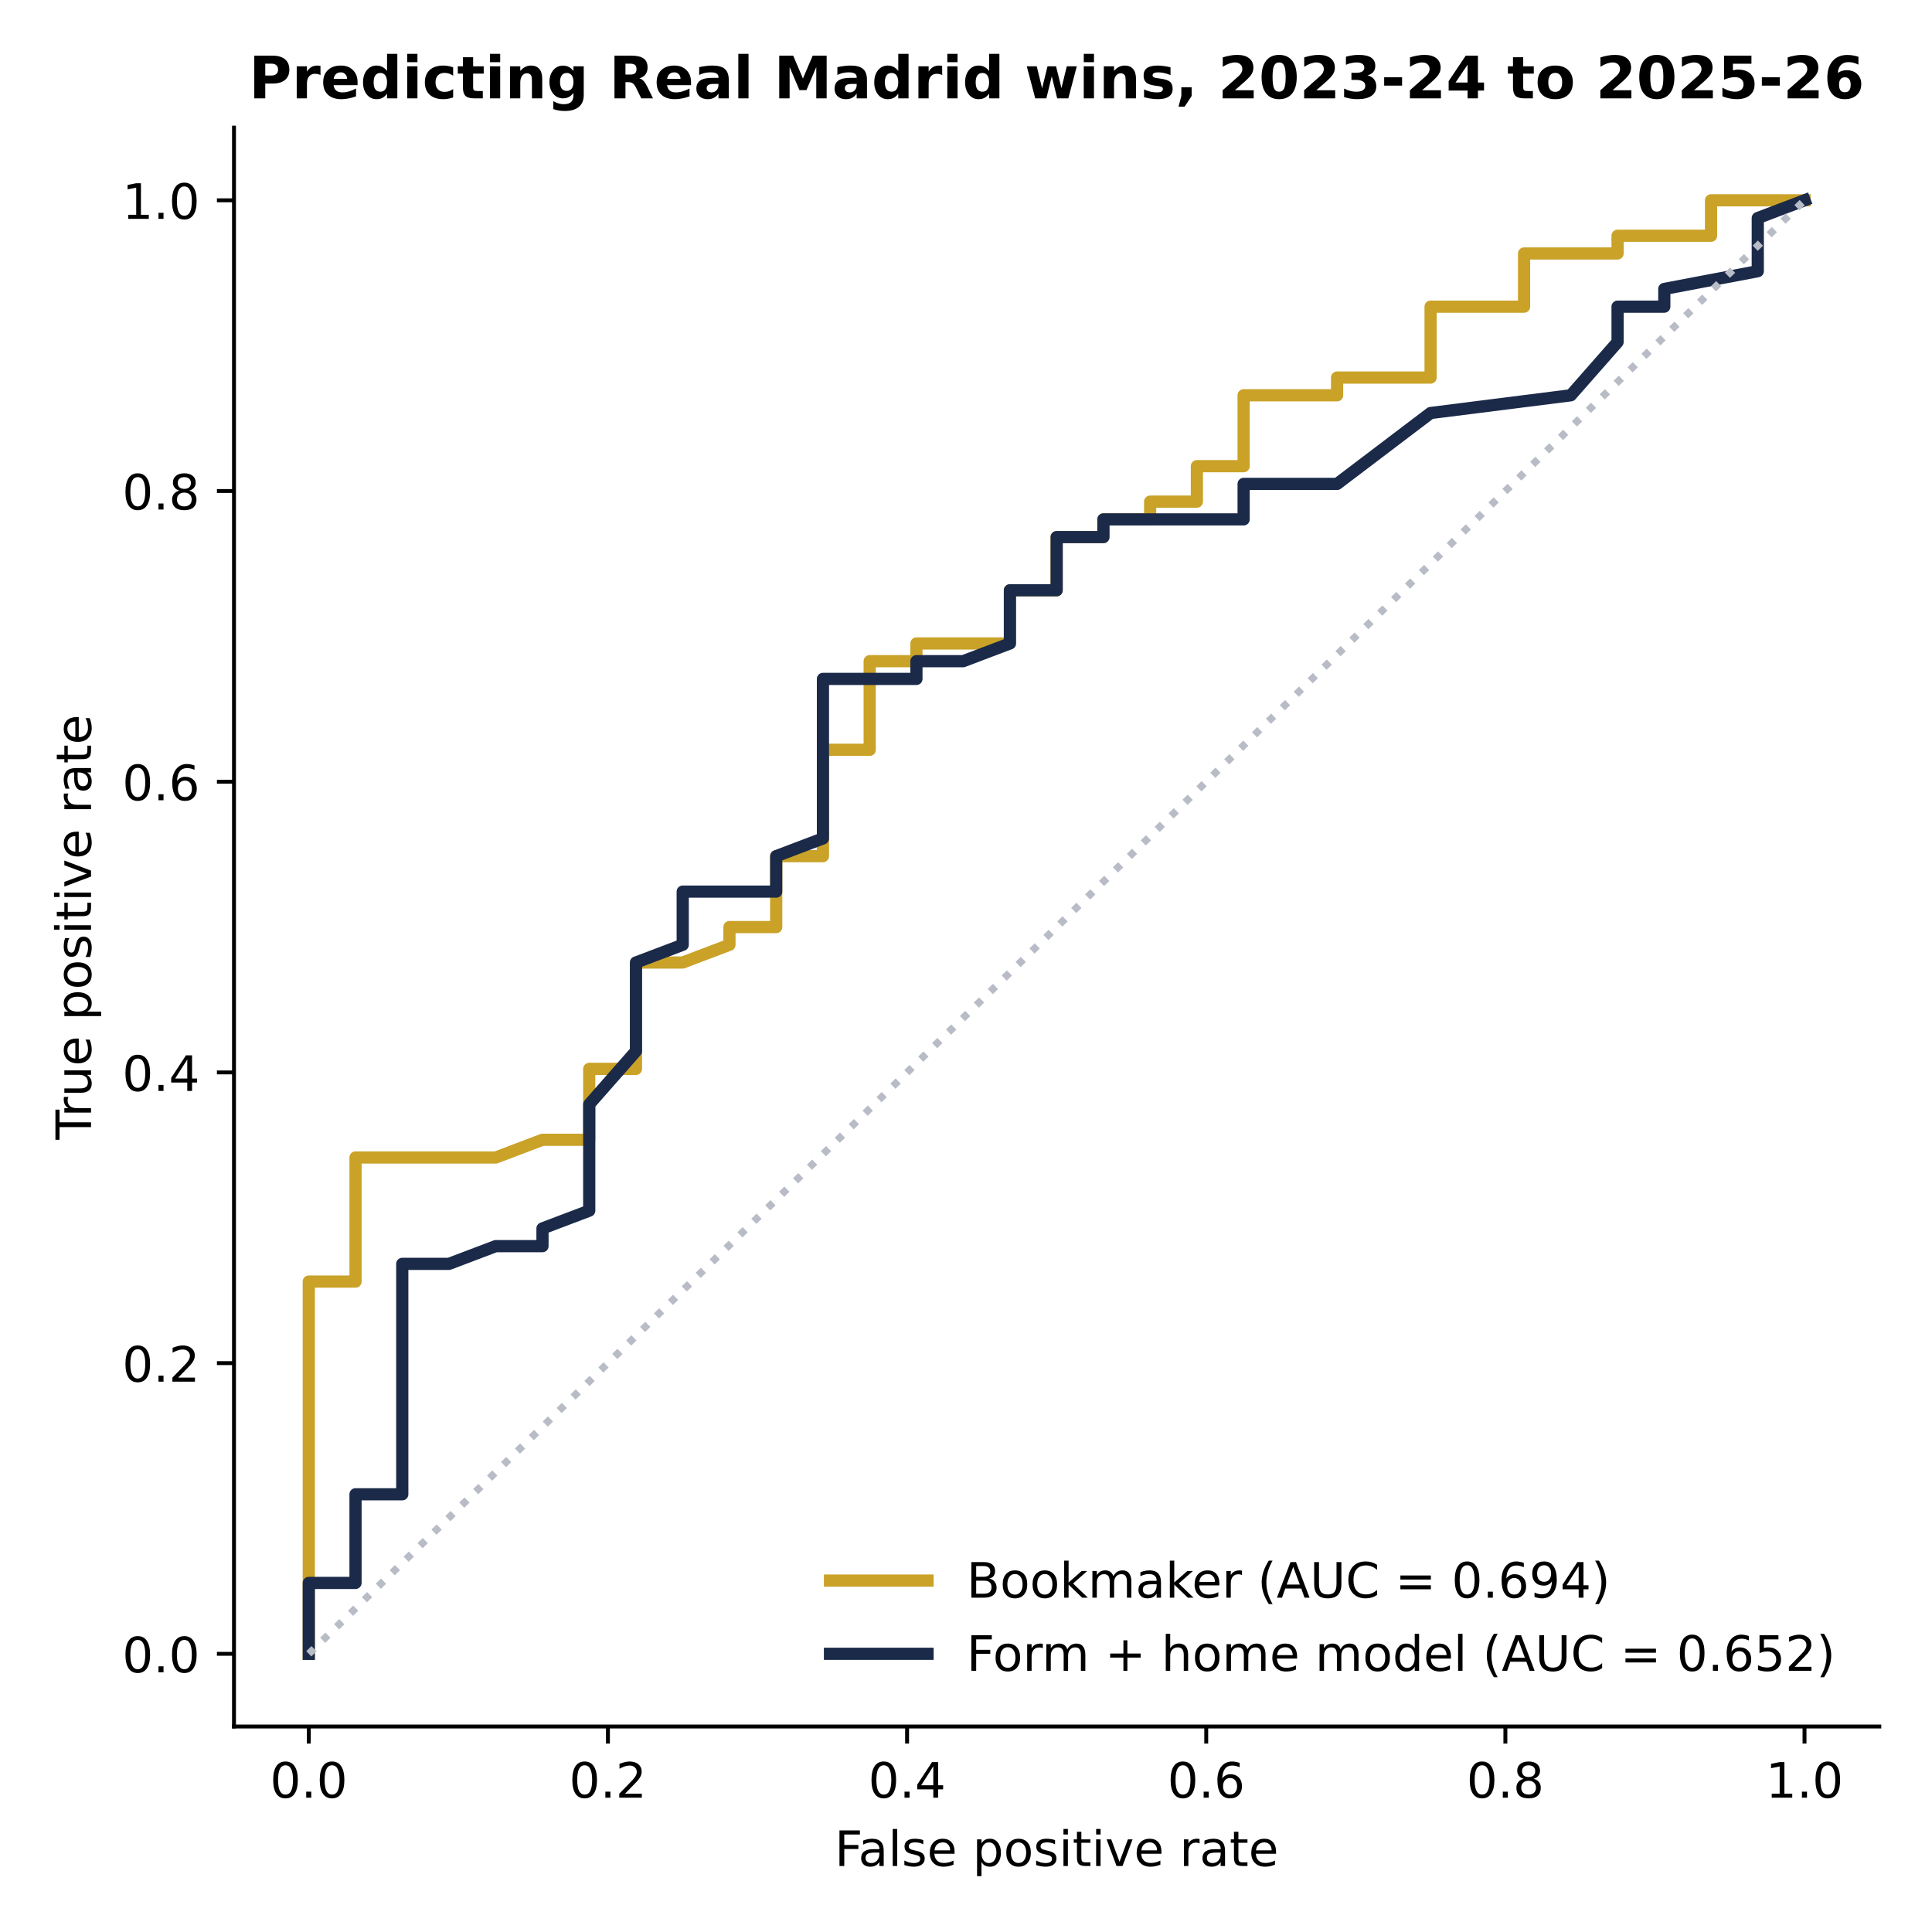
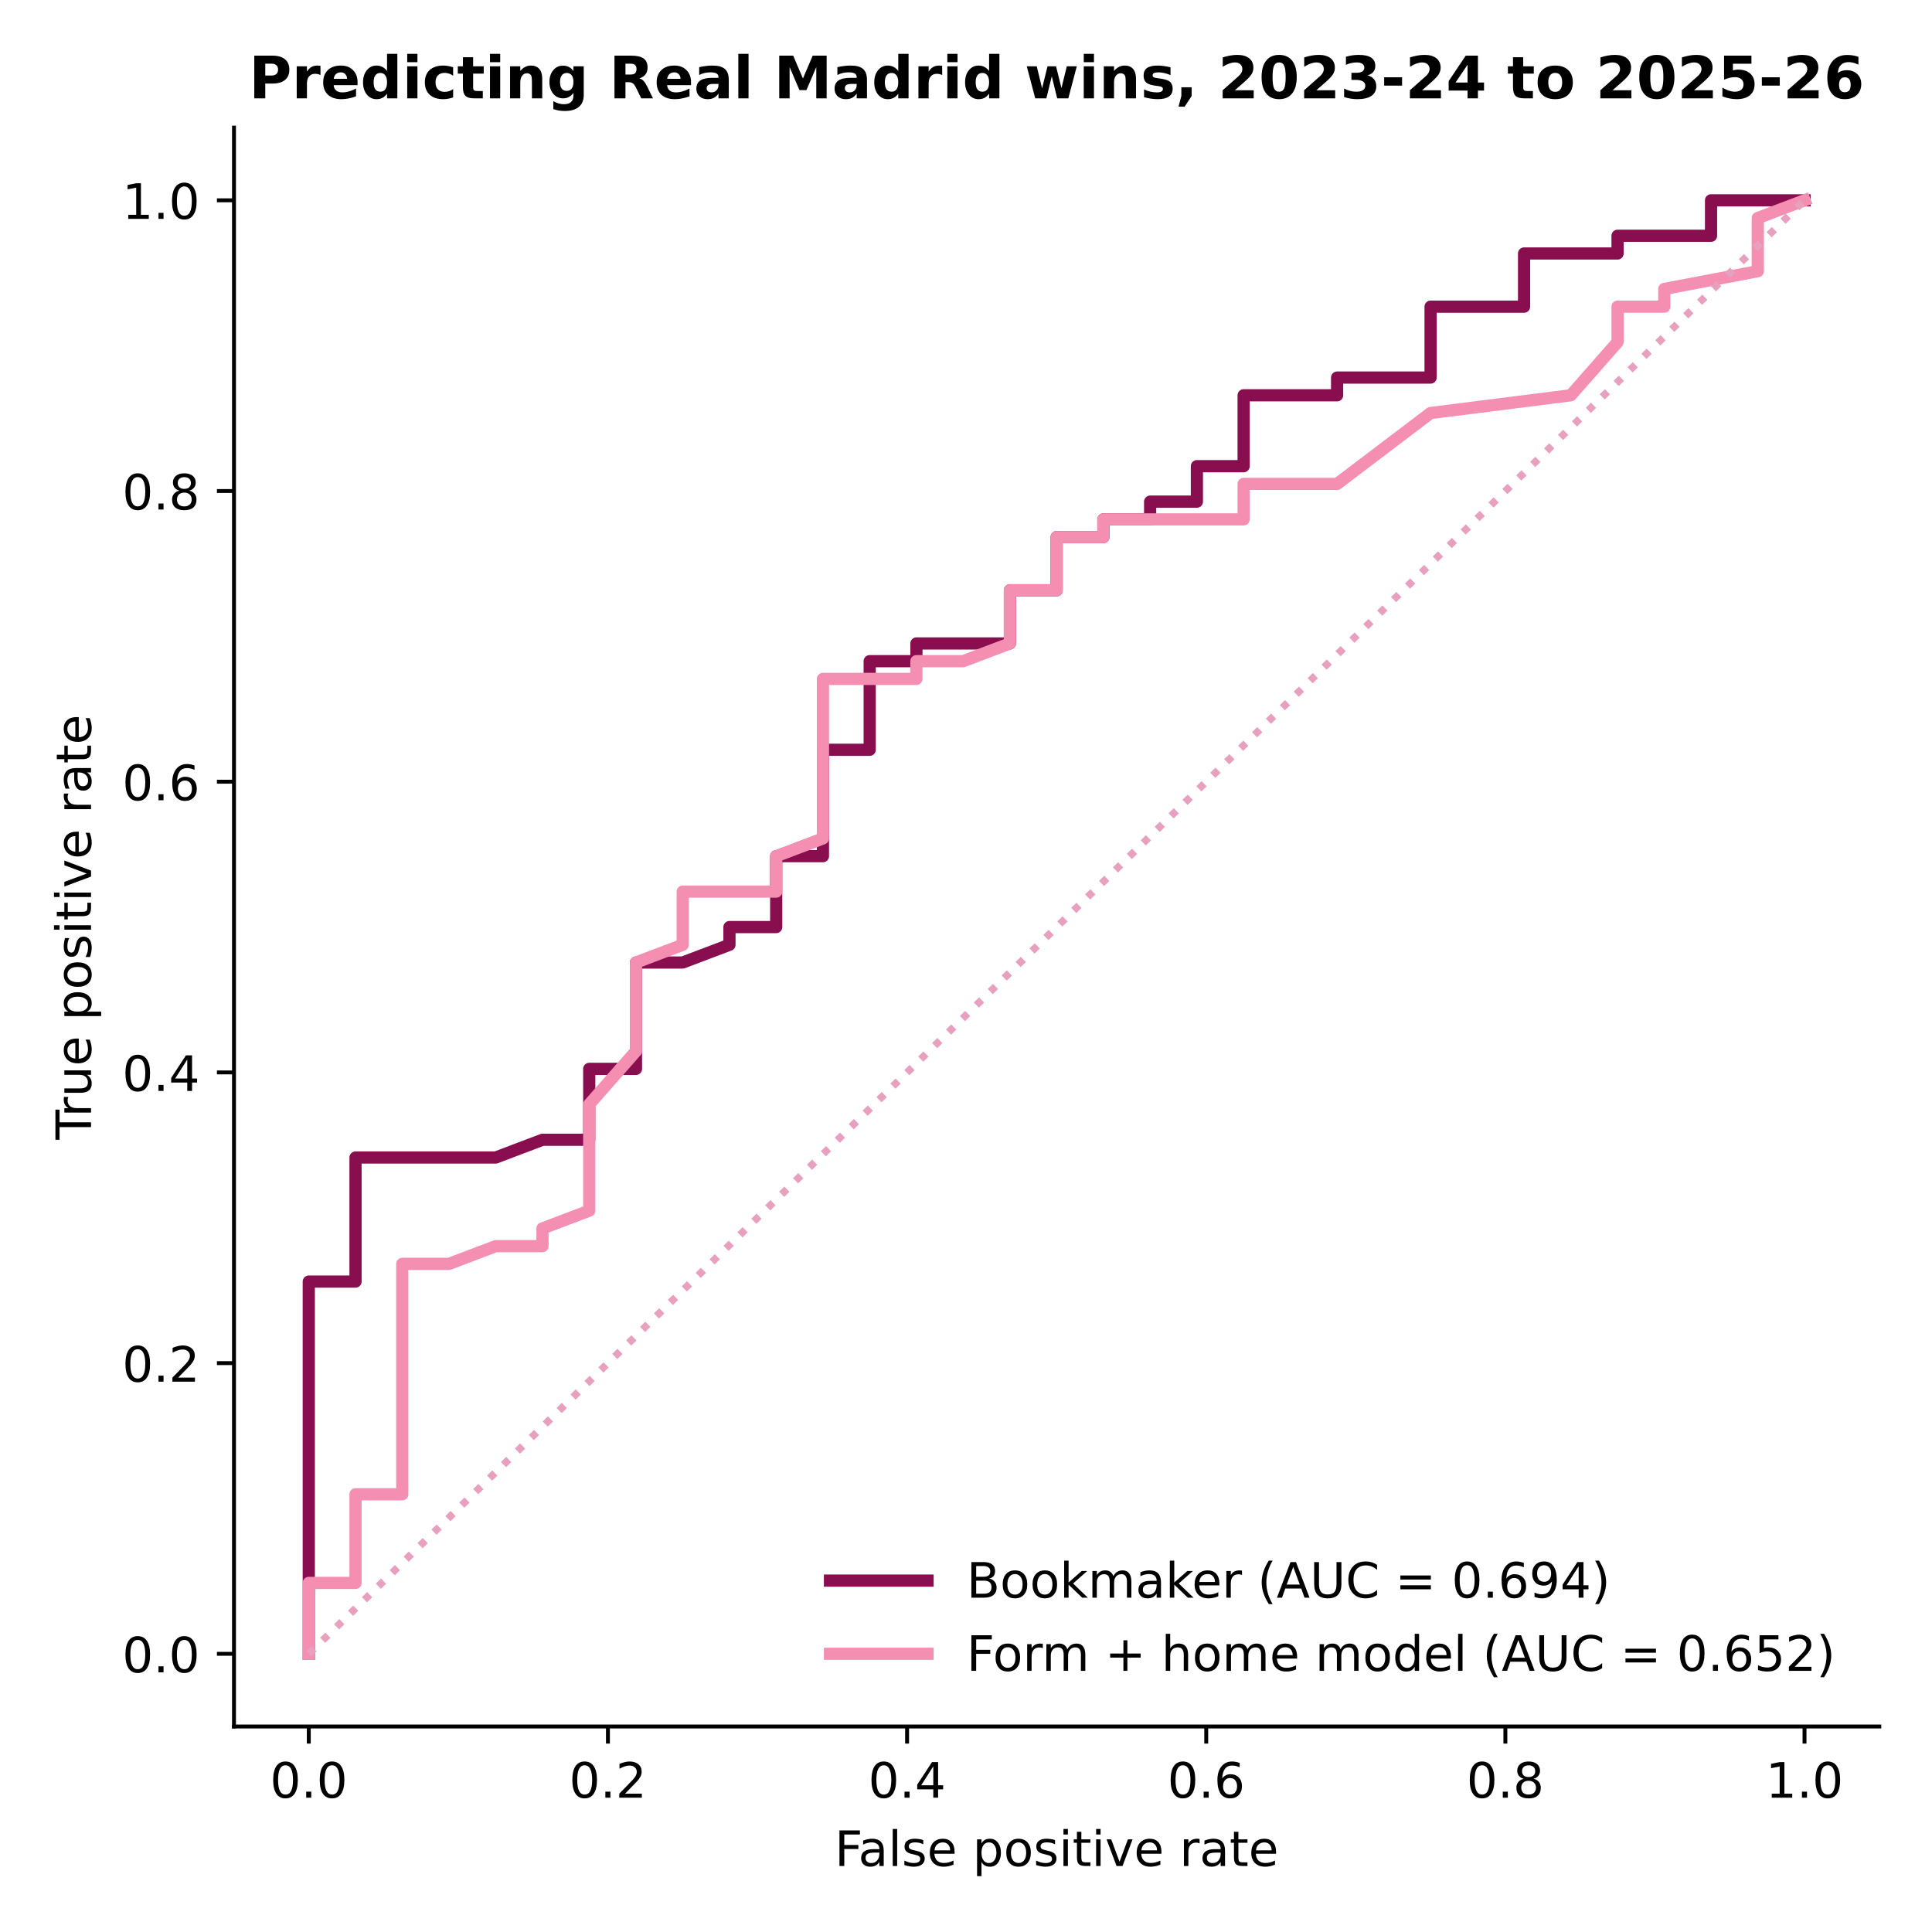
<svg xmlns="http://www.w3.org/2000/svg" xmlns:xlink="http://www.w3.org/1999/xlink" width="396pt" height="396pt" viewBox="0 0 396 396" version="1.1">
  <defs>
    <style type="text/css">*{stroke-linejoin: round; stroke-linecap: butt}</style>
  </defs>
  <g id="figure_1">
    <g id="patch_1">
      <path d="M 0 396  L 396 396  L 396 0  L 0 0  z " style="fill: #ffffff" />
    </g>
    <g id="axes_1">
      <g id="patch_2">
        <path d="M 47.962 353.878  L 385.2 353.878  L 385.2 26.16  L 47.962 26.16  z " style="fill: #ffffff" />
      </g>
      <g id="matplotlib.axis_1">
        <g id="xtick_1">
          <g id="line2d_1">
            <defs>
-               <path id="m54262a0e0e" d="M 0 0  L 0 3.5  " style="stroke: #000000; stroke-width: 0.8" />
+               <path id="m76b0ef11c7" d="M 0 0  L 0 3.5  " style="stroke: #000000; stroke-width: 0.8" />
            </defs>
            <g>
-               <use xlink:href="#m54262a0e0e" x="63.291" y="353.878" style="stroke: #000000; stroke-width: 0.8" />
+               <use xlink:href="#m76b0ef11c7" x="63.291" y="353.878" style="stroke: #000000; stroke-width: 0.8" />
            </g>
          </g>
          <g id="text_1">
            <text style="font-size: 10px; font-family: 'DejaVu Sans', 'Bitstream Vera Sans', 'Computer Modern Sans Serif', 'Lucida Grande', 'Verdana', 'Geneva', 'Lucid', 'Arial', 'Helvetica', 'Avant Garde', sans-serif; text-anchor: middle" x="63.291" y="368.475" transform="rotate(-0 63.29133 368.4753)">0.0</text>
          </g>
        </g>
        <g id="xtick_2">
          <g id="line2d_2">
            <g>
-               <use xlink:href="#m54262a0e0e" x="124.607" y="353.878" style="stroke: #000000; stroke-width: 0.8" />
+               <use xlink:href="#m76b0ef11c7" x="124.607" y="353.878" style="stroke: #000000; stroke-width: 0.8" />
            </g>
          </g>
          <g id="text_2">
            <text style="font-size: 10px; font-family: 'DejaVu Sans', 'Bitstream Vera Sans', 'Computer Modern Sans Serif', 'Lucida Grande', 'Verdana', 'Geneva', 'Lucid', 'Arial', 'Helvetica', 'Avant Garde', sans-serif; text-anchor: middle" x="124.607" y="368.475" transform="rotate(-0 124.6073 368.4753)">0.2</text>
          </g>
        </g>
        <g id="xtick_3">
          <g id="line2d_3">
            <g>
-               <use xlink:href="#m54262a0e0e" x="185.923" y="353.878" style="stroke: #000000; stroke-width: 0.8" />
+               <use xlink:href="#m76b0ef11c7" x="185.923" y="353.878" style="stroke: #000000; stroke-width: 0.8" />
            </g>
          </g>
          <g id="text_3">
            <text style="font-size: 10px; font-family: 'DejaVu Sans', 'Bitstream Vera Sans', 'Computer Modern Sans Serif', 'Lucida Grande', 'Verdana', 'Geneva', 'Lucid', 'Arial', 'Helvetica', 'Avant Garde', sans-serif; text-anchor: middle" x="185.923" y="368.475" transform="rotate(-0 185.9232 368.4753)">0.4</text>
          </g>
        </g>
        <g id="xtick_4">
          <g id="line2d_4">
            <g>
-               <use xlink:href="#m54262a0e0e" x="247.239" y="353.878" style="stroke: #000000; stroke-width: 0.8" />
+               <use xlink:href="#m76b0ef11c7" x="247.239" y="353.878" style="stroke: #000000; stroke-width: 0.8" />
            </g>
          </g>
          <g id="text_4">
            <text style="font-size: 10px; font-family: 'DejaVu Sans', 'Bitstream Vera Sans', 'Computer Modern Sans Serif', 'Lucida Grande', 'Verdana', 'Geneva', 'Lucid', 'Arial', 'Helvetica', 'Avant Garde', sans-serif; text-anchor: middle" x="247.239" y="368.475" transform="rotate(-0 247.2391 368.4753)">0.6</text>
          </g>
        </g>
        <g id="xtick_5">
          <g id="line2d_5">
            <g>
-               <use xlink:href="#m54262a0e0e" x="308.555" y="353.878" style="stroke: #000000; stroke-width: 0.8" />
+               <use xlink:href="#m76b0ef11c7" x="308.555" y="353.878" style="stroke: #000000; stroke-width: 0.8" />
            </g>
          </g>
          <g id="text_5">
            <text style="font-size: 10px; font-family: 'DejaVu Sans', 'Bitstream Vera Sans', 'Computer Modern Sans Serif', 'Lucida Grande', 'Verdana', 'Geneva', 'Lucid', 'Arial', 'Helvetica', 'Avant Garde', sans-serif; text-anchor: middle" x="308.555" y="368.475" transform="rotate(-0 308.5551 368.4753)">0.8</text>
          </g>
        </g>
        <g id="xtick_6">
          <g id="line2d_6">
            <g>
-               <use xlink:href="#m54262a0e0e" x="369.871" y="353.878" style="stroke: #000000; stroke-width: 0.8" />
+               <use xlink:href="#m76b0ef11c7" x="369.871" y="353.878" style="stroke: #000000; stroke-width: 0.8" />
            </g>
          </g>
          <g id="text_6">
            <text style="font-size: 10px; font-family: 'DejaVu Sans', 'Bitstream Vera Sans', 'Computer Modern Sans Serif', 'Lucida Grande', 'Verdana', 'Geneva', 'Lucid', 'Arial', 'Helvetica', 'Avant Garde', sans-serif; text-anchor: middle" x="369.871" y="368.475" transform="rotate(-0 369.871 368.4753)">1.0</text>
          </g>
        </g>
        <g id="text_7">
          <text style="font-size: 10px; font-family: 'DejaVu Sans', 'Bitstream Vera Sans', 'Computer Modern Sans Serif', 'Lucida Grande', 'Verdana', 'Geneva', 'Lucid', 'Arial', 'Helvetica', 'Avant Garde', sans-serif; text-anchor: middle" x="216.581" y="382.476" transform="rotate(-0 216.5812 382.4761)">False positive rate</text>
        </g>
      </g>
      <g id="matplotlib.axis_2">
        <g id="ytick_1">
          <g id="line2d_7">
            <defs>
-               <path id="m910227ae0e" d="M 0 0  L -3.5 0  " style="stroke: #000000; stroke-width: 0.8" />
+               <path id="m83bd8877da" d="M 0 0  L -3.5 0  " style="stroke: #000000; stroke-width: 0.8" />
            </defs>
            <g>
-               <use xlink:href="#m910227ae0e" x="47.962" y="338.981" style="stroke: #000000; stroke-width: 0.8" />
+               <use xlink:href="#m83bd8877da" x="47.962" y="338.981" style="stroke: #000000; stroke-width: 0.8" />
            </g>
          </g>
          <g id="text_8">
            <text style="font-size: 10px; font-family: 'DejaVu Sans', 'Bitstream Vera Sans', 'Computer Modern Sans Serif', 'Lucida Grande', 'Verdana', 'Geneva', 'Lucid', 'Arial', 'Helvetica', 'Avant Garde', sans-serif; text-anchor: end" x="40.962" y="342.78" transform="rotate(-0 40.96234 342.7802)">0.0</text>
          </g>
        </g>
        <g id="ytick_2">
          <g id="line2d_8">
            <g>
-               <use xlink:href="#m910227ae0e" x="47.962" y="279.396" style="stroke: #000000; stroke-width: 0.8" />
+               <use xlink:href="#m83bd8877da" x="47.962" y="279.396" style="stroke: #000000; stroke-width: 0.8" />
            </g>
          </g>
          <g id="text_9">
            <text style="font-size: 10px; font-family: 'DejaVu Sans', 'Bitstream Vera Sans', 'Computer Modern Sans Serif', 'Lucida Grande', 'Verdana', 'Geneva', 'Lucid', 'Arial', 'Helvetica', 'Avant Garde', sans-serif; text-anchor: end" x="40.962" y="283.195" transform="rotate(-0 40.96234 283.1952)">0.2</text>
          </g>
        </g>
        <g id="ytick_3">
          <g id="line2d_9">
            <g>
-               <use xlink:href="#m910227ae0e" x="47.962" y="219.811" style="stroke: #000000; stroke-width: 0.8" />
+               <use xlink:href="#m83bd8877da" x="47.962" y="219.811" style="stroke: #000000; stroke-width: 0.8" />
            </g>
          </g>
          <g id="text_10">
            <text style="font-size: 10px; font-family: 'DejaVu Sans', 'Bitstream Vera Sans', 'Computer Modern Sans Serif', 'Lucida Grande', 'Verdana', 'Geneva', 'Lucid', 'Arial', 'Helvetica', 'Avant Garde', sans-serif; text-anchor: end" x="40.962" y="223.61" transform="rotate(-0 40.96234 223.6102)">0.4</text>
          </g>
        </g>
        <g id="ytick_4">
          <g id="line2d_10">
            <g>
-               <use xlink:href="#m910227ae0e" x="47.962" y="160.226" style="stroke: #000000; stroke-width: 0.8" />
+               <use xlink:href="#m83bd8877da" x="47.962" y="160.226" style="stroke: #000000; stroke-width: 0.8" />
            </g>
          </g>
          <g id="text_11">
            <text style="font-size: 10px; font-family: 'DejaVu Sans', 'Bitstream Vera Sans', 'Computer Modern Sans Serif', 'Lucida Grande', 'Verdana', 'Geneva', 'Lucid', 'Arial', 'Helvetica', 'Avant Garde', sans-serif; text-anchor: end" x="40.962" y="164.025" transform="rotate(-0 40.96234 164.0251)">0.6</text>
          </g>
        </g>
        <g id="ytick_5">
          <g id="line2d_11">
            <g>
-               <use xlink:href="#m910227ae0e" x="47.962" y="100.641" style="stroke: #000000; stroke-width: 0.8" />
+               <use xlink:href="#m83bd8877da" x="47.962" y="100.641" style="stroke: #000000; stroke-width: 0.8" />
            </g>
          </g>
          <g id="text_12">
            <text style="font-size: 10px; font-family: 'DejaVu Sans', 'Bitstream Vera Sans', 'Computer Modern Sans Serif', 'Lucida Grande', 'Verdana', 'Geneva', 'Lucid', 'Arial', 'Helvetica', 'Avant Garde', sans-serif; text-anchor: end" x="40.962" y="104.44" transform="rotate(-0 40.96234 104.4401)">0.8</text>
          </g>
        </g>
        <g id="ytick_6">
          <g id="line2d_12">
            <g>
-               <use xlink:href="#m910227ae0e" x="47.962" y="41.056" style="stroke: #000000; stroke-width: 0.8" />
+               <use xlink:href="#m83bd8877da" x="47.962" y="41.056" style="stroke: #000000; stroke-width: 0.8" />
            </g>
          </g>
          <g id="text_13">
            <text style="font-size: 10px; font-family: 'DejaVu Sans', 'Bitstream Vera Sans', 'Computer Modern Sans Serif', 'Lucida Grande', 'Verdana', 'Geneva', 'Lucid', 'Arial', 'Helvetica', 'Avant Garde', sans-serif; text-anchor: end" x="40.962" y="44.855" transform="rotate(-0 40.96234 44.85509)">1.0</text>
          </g>
        </g>
        <g id="text_14">
          <text style="font-size: 10px; font-family: 'DejaVu Sans', 'Bitstream Vera Sans', 'Computer Modern Sans Serif', 'Lucida Grande', 'Verdana', 'Geneva', 'Lucid', 'Arial', 'Helvetica', 'Avant Garde', sans-serif; text-anchor: middle" x="18.657" y="190.019" transform="rotate(-90 18.65687 190.0188)">True positive rate</text>
        </g>
      </g>
      <g id="line2d_13">
-         <path d="M 63.291 338.981  L 63.291 335.348  L 63.291 328.082  L 63.291 317.182  L 63.291 306.282  L 63.291 299.016  L 63.291 262.683  L 72.872 262.683  L 72.872 251.784  L 72.872 237.251  L 101.614 237.251  L 111.194 233.618  L 120.775 233.618  L 120.775 219.085  L 130.356 219.085  L 130.356 197.285  L 139.936 197.285  L 149.517 193.652  L 149.517 190.019  L 159.097 190.019  L 159.097 175.486  L 168.678 175.486  L 168.678 171.853  L 168.678 164.586  L 168.678 153.686  L 178.259 153.686  L 178.259 135.52  L 187.839 135.52  L 187.839 131.887  L 207.001 131.887  L 207.001 120.987  L 216.581 120.987  L 216.581 110.088  L 226.162 110.088  L 226.162 106.454  L 235.742 106.454  L 235.742 102.821  L 245.323 102.821  L 245.323 95.555  L 254.904 95.555  L 254.904 81.022  L 274.065 81.022  L 274.065 77.389  L 293.226 77.389  L 293.226 70.122  L 293.226 62.856  L 312.387 62.856  L 312.387 51.956  L 331.549 51.956  L 331.549 48.323  L 350.71 48.323  L 350.71 41.056  L 369.871 41.056  " clip-path="url(#p94cbb42dff)" style="fill: none; stroke: #c9a227; stroke-width: 2.5; stroke-linecap: square" />
+         <path d="M 63.291 338.981  L 63.291 335.348  L 63.291 328.082  L 63.291 317.182  L 63.291 306.282  L 63.291 299.016  L 63.291 262.683  L 72.872 262.683  L 72.872 251.784  L 72.872 237.251  L 101.614 237.251  L 111.194 233.618  L 120.775 233.618  L 120.775 219.085  L 130.356 219.085  L 130.356 197.285  L 139.936 197.285  L 149.517 193.652  L 149.517 190.019  L 159.097 190.019  L 159.097 175.486  L 168.678 175.486  L 168.678 171.853  L 168.678 164.586  L 168.678 153.686  L 178.259 153.686  L 178.259 135.52  L 187.839 135.52  L 187.839 131.887  L 207.001 131.887  L 207.001 120.987  L 216.581 120.987  L 216.581 110.088  L 226.162 110.088  L 226.162 106.454  L 235.742 106.454  L 235.742 102.821  L 245.323 102.821  L 245.323 95.555  L 254.904 95.555  L 254.904 81.022  L 274.065 81.022  L 274.065 77.389  L 293.226 77.389  L 293.226 70.122  L 293.226 62.856  L 312.387 62.856  L 312.387 51.956  L 331.549 51.956  L 331.549 48.323  L 350.71 48.323  L 350.71 41.056  L 369.871 41.056  " clip-path="url(#p28d7f52105)" style="fill: none; stroke: #880e4f; stroke-width: 2.5; stroke-linecap: square" />
      </g>
      <g id="line2d_14">
-         <path d="M 63.291 338.981  L 63.291 335.348  L 63.291 324.448  L 72.872 324.448  L 72.872 317.182  L 72.872 309.916  L 72.872 306.282  L 82.453 306.282  L 82.453 295.383  L 82.453 273.583  L 82.453 262.683  L 82.453 259.05  L 92.033 259.05  L 101.614 255.417  L 111.194 255.417  L 111.194 251.784  L 120.775 248.151  L 120.775 237.251  L 120.775 233.618  L 120.775 226.351  L 130.356 215.451  L 130.356 211.818  L 130.356 197.285  L 139.936 193.652  L 139.936 186.386  L 139.936 182.752  L 159.097 182.752  L 159.097 175.486  L 168.678 171.853  L 168.678 160.953  L 168.678 153.686  L 168.678 150.053  L 168.678 142.787  L 168.678 139.154  L 187.839 139.154  L 187.839 135.52  L 197.42 135.52  L 207.001 131.887  L 207.001 128.254  L 207.001 120.987  L 216.581 120.987  L 216.581 110.088  L 226.162 110.088  L 226.162 106.454  L 254.904 106.454  L 254.904 99.188  L 274.065 99.188  L 293.226 84.655  L 321.968 81.022  L 331.549 70.122  L 331.549 62.856  L 341.129 62.856  L 341.129 59.222  L 360.29 55.589  L 360.29 51.956  L 360.29 44.689  L 369.871 41.056  " clip-path="url(#p94cbb42dff)" style="fill: none; stroke: #1b2a49; stroke-width: 2.5; stroke-linecap: square" />
+         <path d="M 63.291 338.981  L 63.291 335.348  L 63.291 324.448  L 72.872 324.448  L 72.872 317.182  L 72.872 309.916  L 72.872 306.282  L 82.453 306.282  L 82.453 295.383  L 82.453 273.583  L 82.453 262.683  L 82.453 259.05  L 92.033 259.05  L 101.614 255.417  L 111.194 255.417  L 111.194 251.784  L 120.775 248.151  L 120.775 237.251  L 120.775 233.618  L 120.775 226.351  L 130.356 215.451  L 130.356 211.818  L 130.356 197.285  L 139.936 193.652  L 139.936 186.386  L 139.936 182.752  L 159.097 182.752  L 159.097 175.486  L 168.678 171.853  L 168.678 160.953  L 168.678 153.686  L 168.678 150.053  L 168.678 142.787  L 168.678 139.154  L 187.839 139.154  L 187.839 135.52  L 197.42 135.52  L 207.001 131.887  L 207.001 128.254  L 207.001 120.987  L 216.581 120.987  L 216.581 110.088  L 226.162 110.088  L 226.162 106.454  L 254.904 106.454  L 254.904 99.188  L 274.065 99.188  L 293.226 84.655  L 321.968 81.022  L 331.549 70.122  L 331.549 62.856  L 341.129 62.856  L 341.129 59.222  L 360.29 55.589  L 360.29 51.956  L 360.29 44.689  L 369.871 41.056  " clip-path="url(#p28d7f52105)" style="fill: none; stroke: #f48fb1; stroke-width: 2.5; stroke-linecap: square" />
      </g>
      <g id="line2d_15">
-         <path d="M 63.291 338.981  L 369.871 41.056  " clip-path="url(#p94cbb42dff)" style="fill: none; stroke-dasharray: 1.5,2.475; stroke-dashoffset: 0; stroke: #b8bcc6; stroke-width: 1.5" />
+         <path d="M 63.291 338.981  L 369.871 41.056  " clip-path="url(#p28d7f52105)" style="fill: none; stroke-dasharray: 1.5,2.475; stroke-dashoffset: 0; stroke: #e8a0bf; stroke-width: 1.5" />
      </g>
      <g id="patch_3">
        <path d="M 47.962 353.878  L 47.962 26.16  " style="fill: none; stroke: #000000; stroke-width: 0.8; stroke-linejoin: miter; stroke-linecap: square" />
      </g>
      <g id="patch_4">
        <path d="M 47.962 353.878  L 385.2 353.878  " style="fill: none; stroke: #000000; stroke-width: 0.8; stroke-linejoin: miter; stroke-linecap: square" />
      </g>
      <g id="text_15">
        <text style="font-weight: 700; font-size: 12px; font-family: 'DejaVu Sans', 'Bitstream Vera Sans', 'Computer Modern Sans Serif', 'Lucida Grande', 'Verdana', 'Geneva', 'Lucid', 'Arial', 'Helvetica', 'Avant Garde', sans-serif; text-anchor: middle" x="216.581" y="20.16" transform="rotate(-0 216.5812 20.16)">Predicting Real Madrid wins, 2023-24 to 2025-26</text>
      </g>
      <g id="legend_1">
        <g id="line2d_16">
-           <path d="M 170.119 323.975  L 180.119 323.975  L 190.119 323.975  " style="fill: none; stroke: #c9a227; stroke-width: 2.5; stroke-linecap: square" />
+           <path d="M 170.119 323.975  L 180.119 323.975  L 190.119 323.975  " style="fill: none; stroke: #880e4f; stroke-width: 2.5; stroke-linecap: square" />
        </g>
        <g id="text_16">
          <text style="font-size: 10px; font-family: 'DejaVu Sans', 'Bitstream Vera Sans', 'Computer Modern Sans Serif', 'Lucida Grande', 'Verdana', 'Geneva', 'Lucid', 'Arial', 'Helvetica', 'Avant Garde', sans-serif; text-anchor: start" x="198.119" y="327.475" transform="rotate(-0 198.1188 327.4745)">Bookmaker (AUC = 0.694)</text>
        </g>
        <g id="line2d_17">
-           <path d="M 170.119 338.975  L 180.119 338.975  L 190.119 338.975  " style="fill: none; stroke: #1b2a49; stroke-width: 2.5; stroke-linecap: square" />
+           <path d="M 170.119 338.975  L 180.119 338.975  L 190.119 338.975  " style="fill: none; stroke: #f48fb1; stroke-width: 2.5; stroke-linecap: square" />
        </g>
        <g id="text_17">
          <text style="font-size: 10px; font-family: 'DejaVu Sans', 'Bitstream Vera Sans', 'Computer Modern Sans Serif', 'Lucida Grande', 'Verdana', 'Geneva', 'Lucid', 'Arial', 'Helvetica', 'Avant Garde', sans-serif; text-anchor: start" x="198.119" y="342.475" transform="rotate(-0 198.1188 342.4753)">Form + home model (AUC = 0.652)</text>
        </g>
      </g>
    </g>
  </g>
  <defs>
-     <clipPath id="p94cbb42dff">
+     <clipPath id="p28d7f52105">
      <rect x="47.962" y="26.16" width="337.238" height="327.718" />
    </clipPath>
  </defs>
</svg>
